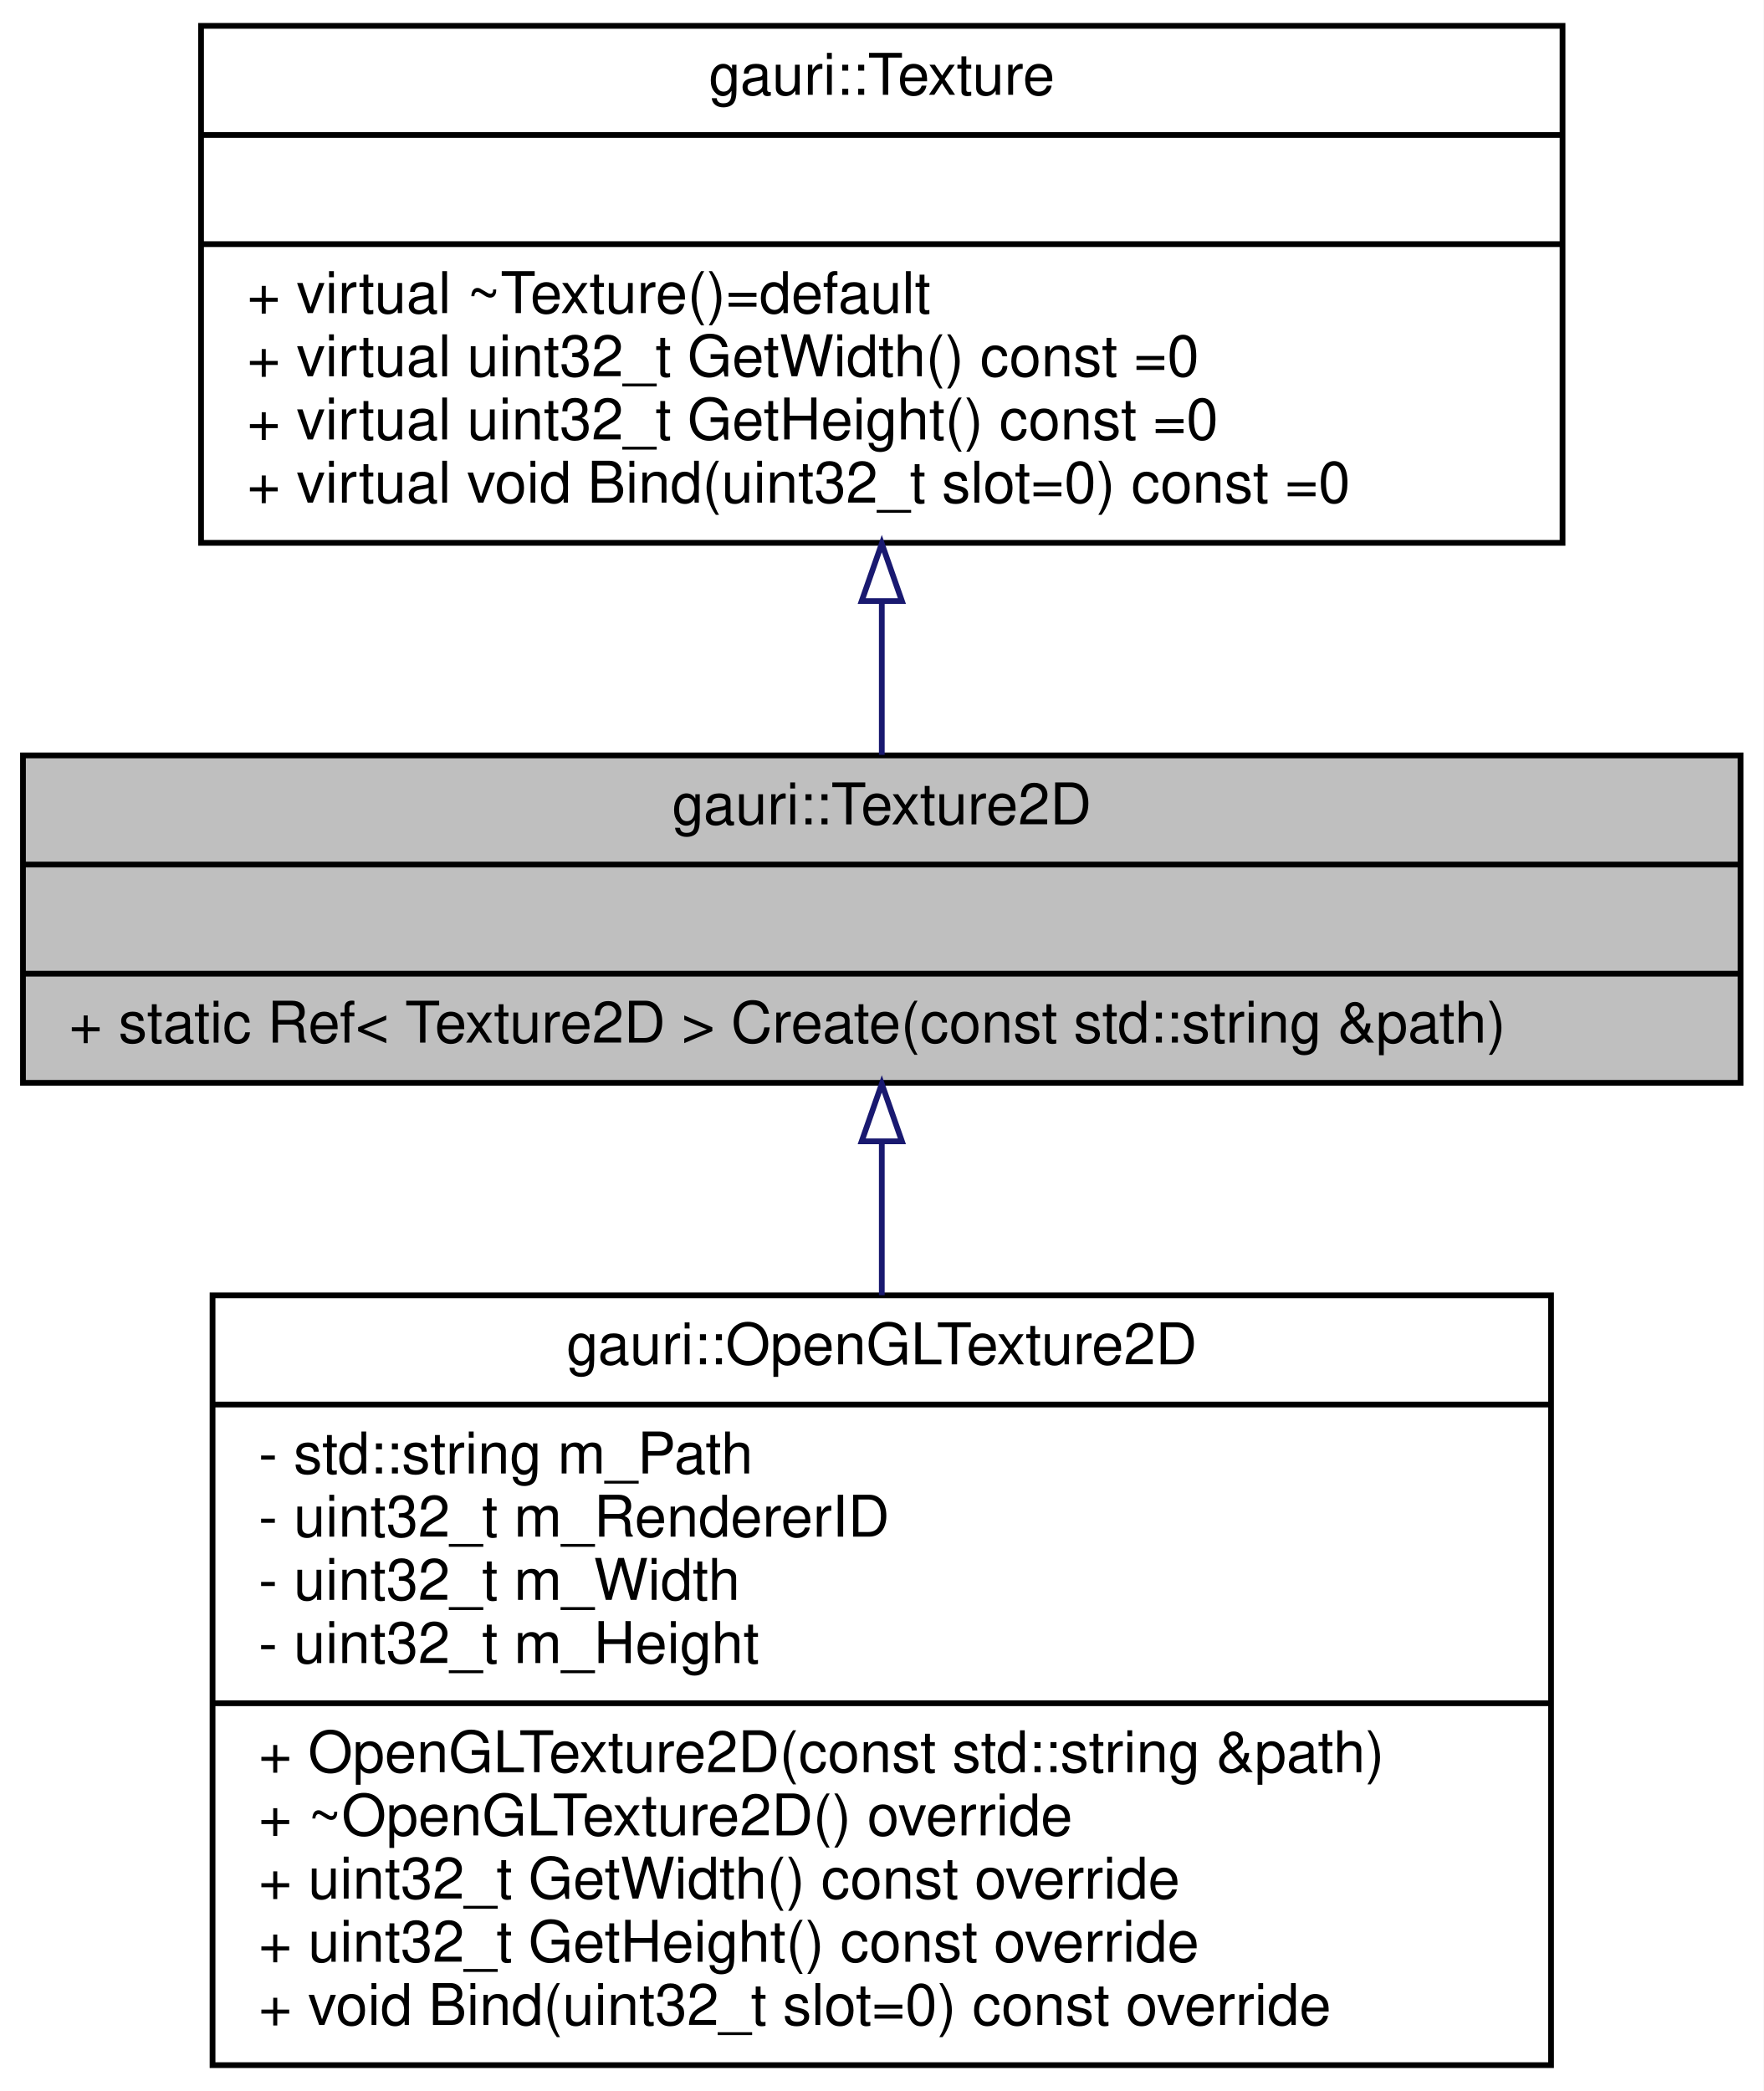
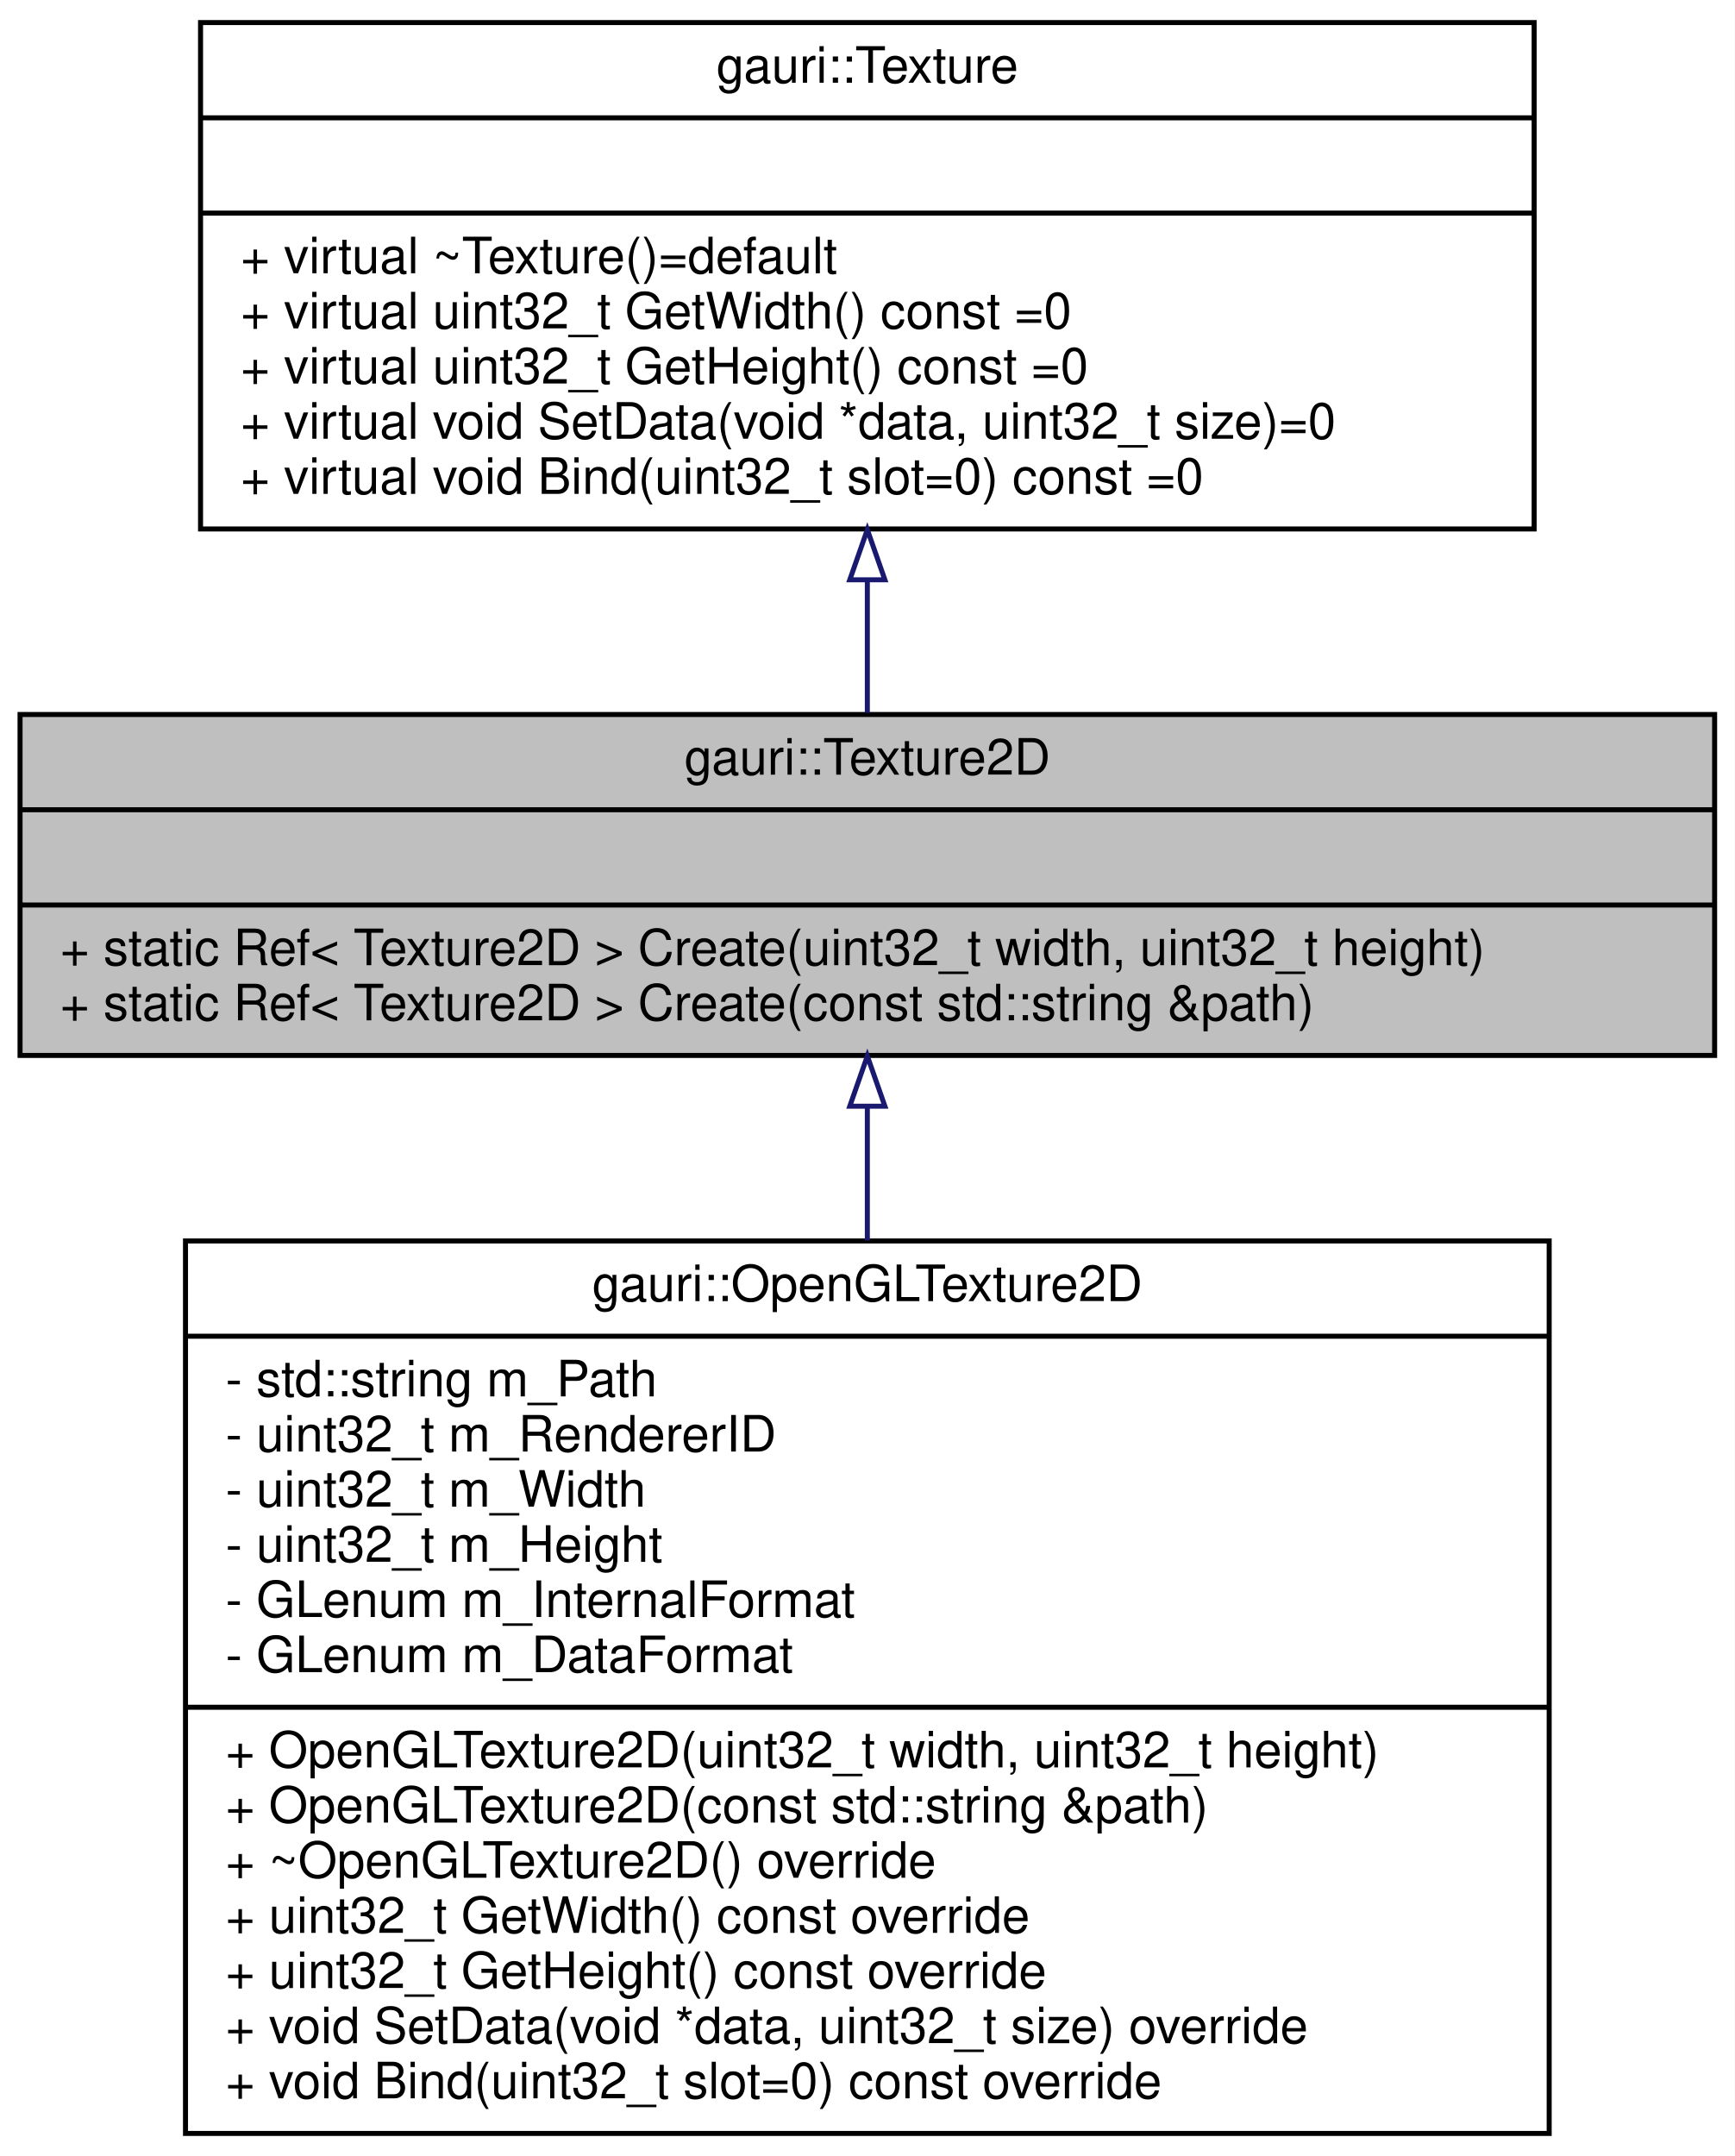
- <svg xmlns="http://www.w3.org/2000/svg" xmlns:xlink="http://www.w3.org/1999/xlink" width="307pt" height="364pt" viewBox="0.00 0.00 307.00 364.00">
-   <g id="graph0" class="graph" transform="scale(1 1) rotate(0) translate(4 360)">
-     <polygon fill="white" stroke="transparent" points="-4,4 -4,-360 303,-360 303,4 -4,4" />
+ <svg xmlns="http://www.w3.org/2000/svg" xmlns:xlink="http://www.w3.org/1999/xlink" width="346pt" height="430pt" viewBox="0.00 0.00 346.00 430.00">
+   <g id="graph0" class="graph" transform="scale(1 1) rotate(0) translate(4 426)">
+     <polygon fill="white" stroke="transparent" points="-4,4 -4,-426 342,-426 342,4 -4,4" />
    <g id="node1" class="node">
      <g id="a_node1">
        <a xlink:title=" ">
-           <polygon fill="#bfbfbf" stroke="black" points="0,-171.5 0,-228.5 299,-228.5 299,-171.5 0,-171.5" />
-           <text text-anchor="middle" x="149.5" y="-216.5" font-family="Helvetica,sans-Serif" font-size="10.00">gauri::Texture2D</text>
-           <polyline fill="none" stroke="black" points="0,-209.5 299,-209.5 " />
-           <text text-anchor="middle" x="149.5" y="-197.5" font-family="Helvetica,sans-Serif" font-size="10.00"> </text>
-           <polyline fill="none" stroke="black" points="0,-190.5 299,-190.5 " />
-           <text text-anchor="start" x="8" y="-178.5" font-family="Helvetica,sans-Serif" font-size="10.00">+ static Ref&lt; Texture2D &gt; Create(const std::string &amp;path)</text>
+           <polygon fill="#bfbfbf" stroke="black" points="0,-215.5 0,-283.5 338,-283.5 338,-215.5 0,-215.5" />
+           <text text-anchor="middle" x="169" y="-271.5" font-family="Helvetica,sans-Serif" font-size="10.00">gauri::Texture2D</text>
+           <polyline fill="none" stroke="black" points="0,-264.5 338,-264.5 " />
+           <text text-anchor="middle" x="169" y="-252.5" font-family="Helvetica,sans-Serif" font-size="10.00"> </text>
+           <polyline fill="none" stroke="black" points="0,-245.5 338,-245.5 " />
+           <text text-anchor="start" x="8" y="-233.5" font-family="Helvetica,sans-Serif" font-size="10.00">+ static Ref&lt; Texture2D &gt; Create(uint32_t width, uint32_t height)</text>
+           <text text-anchor="start" x="8" y="-222.5" font-family="Helvetica,sans-Serif" font-size="10.00">+ static Ref&lt; Texture2D &gt; Create(const std::string &amp;path)</text>
        </a>
      </g>
    </g>
    <g id="node3" class="node">
      <g id="a_node3">
        <a xlink:href="classgauri_1_1OpenGLTexture2D.html" target="_top" xlink:title=" ">
-           <polygon fill="white" stroke="black" points="33,-0.5 33,-134.5 266,-134.5 266,-0.5 33,-0.5" />
-           <text text-anchor="middle" x="149.5" y="-122.5" font-family="Helvetica,sans-Serif" font-size="10.00">gauri::OpenGLTexture2D</text>
-           <polyline fill="none" stroke="black" points="33,-115.5 266,-115.5 " />
-           <text text-anchor="start" x="41" y="-103.5" font-family="Helvetica,sans-Serif" font-size="10.00">- std::string m_Path</text>
-           <text text-anchor="start" x="41" y="-92.5" font-family="Helvetica,sans-Serif" font-size="10.00">- uint32_t m_RendererID</text>
-           <text text-anchor="start" x="41" y="-81.5" font-family="Helvetica,sans-Serif" font-size="10.00">- uint32_t m_Width</text>
-           <text text-anchor="start" x="41" y="-70.5" font-family="Helvetica,sans-Serif" font-size="10.00">- uint32_t m_Height</text>
-           <polyline fill="none" stroke="black" points="33,-63.5 266,-63.5 " />
-           <text text-anchor="start" x="41" y="-51.5" font-family="Helvetica,sans-Serif" font-size="10.00">+ OpenGLTexture2D(const std::string &amp;path)</text>
-           <text text-anchor="start" x="41" y="-40.5" font-family="Helvetica,sans-Serif" font-size="10.00">+ ~OpenGLTexture2D() override</text>
-           <text text-anchor="start" x="41" y="-29.5" font-family="Helvetica,sans-Serif" font-size="10.00">+ uint32_t GetWidth() const override</text>
-           <text text-anchor="start" x="41" y="-18.5" font-family="Helvetica,sans-Serif" font-size="10.00">+ uint32_t GetHeight() const override</text>
+           <polygon fill="white" stroke="black" points="33,-0.5 33,-178.5 305,-178.5 305,-0.5 33,-0.5" />
+           <text text-anchor="middle" x="169" y="-166.5" font-family="Helvetica,sans-Serif" font-size="10.00">gauri::OpenGLTexture2D</text>
+           <polyline fill="none" stroke="black" points="33,-159.5 305,-159.5 " />
+           <text text-anchor="start" x="41" y="-147.5" font-family="Helvetica,sans-Serif" font-size="10.00">- std::string m_Path</text>
+           <text text-anchor="start" x="41" y="-136.5" font-family="Helvetica,sans-Serif" font-size="10.00">- uint32_t m_RendererID</text>
+           <text text-anchor="start" x="41" y="-125.5" font-family="Helvetica,sans-Serif" font-size="10.00">- uint32_t m_Width</text>
+           <text text-anchor="start" x="41" y="-114.5" font-family="Helvetica,sans-Serif" font-size="10.00">- uint32_t m_Height</text>
+           <text text-anchor="start" x="41" y="-103.5" font-family="Helvetica,sans-Serif" font-size="10.00">- GLenum m_InternalFormat</text>
+           <text text-anchor="start" x="41" y="-92.5" font-family="Helvetica,sans-Serif" font-size="10.00">- GLenum m_DataFormat</text>
+           <polyline fill="none" stroke="black" points="33,-85.5 305,-85.5 " />
+           <text text-anchor="start" x="41" y="-73.5" font-family="Helvetica,sans-Serif" font-size="10.00">+ OpenGLTexture2D(uint32_t width, uint32_t height)</text>
+           <text text-anchor="start" x="41" y="-62.5" font-family="Helvetica,sans-Serif" font-size="10.00">+ OpenGLTexture2D(const std::string &amp;path)</text>
+           <text text-anchor="start" x="41" y="-51.5" font-family="Helvetica,sans-Serif" font-size="10.00">+ ~OpenGLTexture2D() override</text>
+           <text text-anchor="start" x="41" y="-40.5" font-family="Helvetica,sans-Serif" font-size="10.00">+ uint32_t GetWidth() const override</text>
+           <text text-anchor="start" x="41" y="-29.5" font-family="Helvetica,sans-Serif" font-size="10.00">+ uint32_t GetHeight() const override</text>
+           <text text-anchor="start" x="41" y="-18.5" font-family="Helvetica,sans-Serif" font-size="10.00">+ void SetData(void *data, uint32_t size) override</text>
          <text text-anchor="start" x="41" y="-7.5" font-family="Helvetica,sans-Serif" font-size="10.00">+ void Bind(uint32_t slot=0) const override</text>
        </a>
      </g>
    </g>
    <g id="edge2" class="edge">
-       <path fill="none" stroke="midnightblue" d="M149.5,-161.16C149.5,-152.78 149.5,-143.67 149.5,-134.53" />
-       <polygon fill="none" stroke="midnightblue" points="146,-161.32 149.5,-171.32 153,-161.32 146,-161.32" />
+       <path fill="none" stroke="midnightblue" d="M169,-205.19C169,-196.83 169,-187.8 169,-178.59" />
+       <polygon fill="none" stroke="midnightblue" points="165.5,-205.38 169,-215.38 172.5,-205.38 165.5,-205.38" />
    </g>
    <g id="node2" class="node">
      <g id="a_node2">
        <a xlink:href="classgauri_1_1Texture.html" target="_top" xlink:title=" ">
-           <polygon fill="white" stroke="black" points="31,-265.5 31,-355.5 268,-355.5 268,-265.5 31,-265.5" />
-           <text text-anchor="middle" x="149.5" y="-343.5" font-family="Helvetica,sans-Serif" font-size="10.00">gauri::Texture</text>
-           <polyline fill="none" stroke="black" points="31,-336.5 268,-336.5 " />
-           <text text-anchor="middle" x="149.5" y="-324.5" font-family="Helvetica,sans-Serif" font-size="10.00"> </text>
-           <polyline fill="none" stroke="black" points="31,-317.5 268,-317.5 " />
-           <text text-anchor="start" x="39" y="-305.5" font-family="Helvetica,sans-Serif" font-size="10.00">+ virtual ~Texture()=default</text>
-           <text text-anchor="start" x="39" y="-294.5" font-family="Helvetica,sans-Serif" font-size="10.00">+ virtual uint32_t GetWidth() const =0</text>
-           <text text-anchor="start" x="39" y="-283.5" font-family="Helvetica,sans-Serif" font-size="10.00">+ virtual uint32_t GetHeight() const =0</text>
-           <text text-anchor="start" x="39" y="-272.5" font-family="Helvetica,sans-Serif" font-size="10.00">+ virtual void Bind(uint32_t slot=0) const =0</text>
+           <polygon fill="white" stroke="black" points="36,-320.5 36,-421.5 302,-421.5 302,-320.5 36,-320.5" />
+           <text text-anchor="middle" x="169" y="-409.5" font-family="Helvetica,sans-Serif" font-size="10.00">gauri::Texture</text>
+           <polyline fill="none" stroke="black" points="36,-402.5 302,-402.5 " />
+           <text text-anchor="middle" x="169" y="-390.5" font-family="Helvetica,sans-Serif" font-size="10.00"> </text>
+           <polyline fill="none" stroke="black" points="36,-383.5 302,-383.5 " />
+           <text text-anchor="start" x="44" y="-371.5" font-family="Helvetica,sans-Serif" font-size="10.00">+ virtual ~Texture()=default</text>
+           <text text-anchor="start" x="44" y="-360.5" font-family="Helvetica,sans-Serif" font-size="10.00">+ virtual uint32_t GetWidth() const =0</text>
+           <text text-anchor="start" x="44" y="-349.5" font-family="Helvetica,sans-Serif" font-size="10.00">+ virtual uint32_t GetHeight() const =0</text>
+           <text text-anchor="start" x="44" y="-338.5" font-family="Helvetica,sans-Serif" font-size="10.00">+ virtual void SetData(void *data, uint32_t size)=0</text>
+           <text text-anchor="start" x="44" y="-327.5" font-family="Helvetica,sans-Serif" font-size="10.00">+ virtual void Bind(uint32_t slot=0) const =0</text>
        </a>
      </g>
    </g>
    <g id="edge1" class="edge">
-       <path fill="none" stroke="midnightblue" d="M149.5,-255.35C149.5,-246.07 149.5,-236.79 149.5,-228.59" />
-       <polygon fill="none" stroke="midnightblue" points="146,-255.37 149.5,-265.37 153,-255.37 146,-255.37" />
+       <path fill="none" stroke="midnightblue" d="M169,-310.17C169,-301.11 169,-292.05 169,-283.83" />
+       <polygon fill="none" stroke="midnightblue" points="165.5,-310.36 169,-320.36 172.5,-310.36 165.5,-310.36" />
    </g>
  </g>
</svg>
